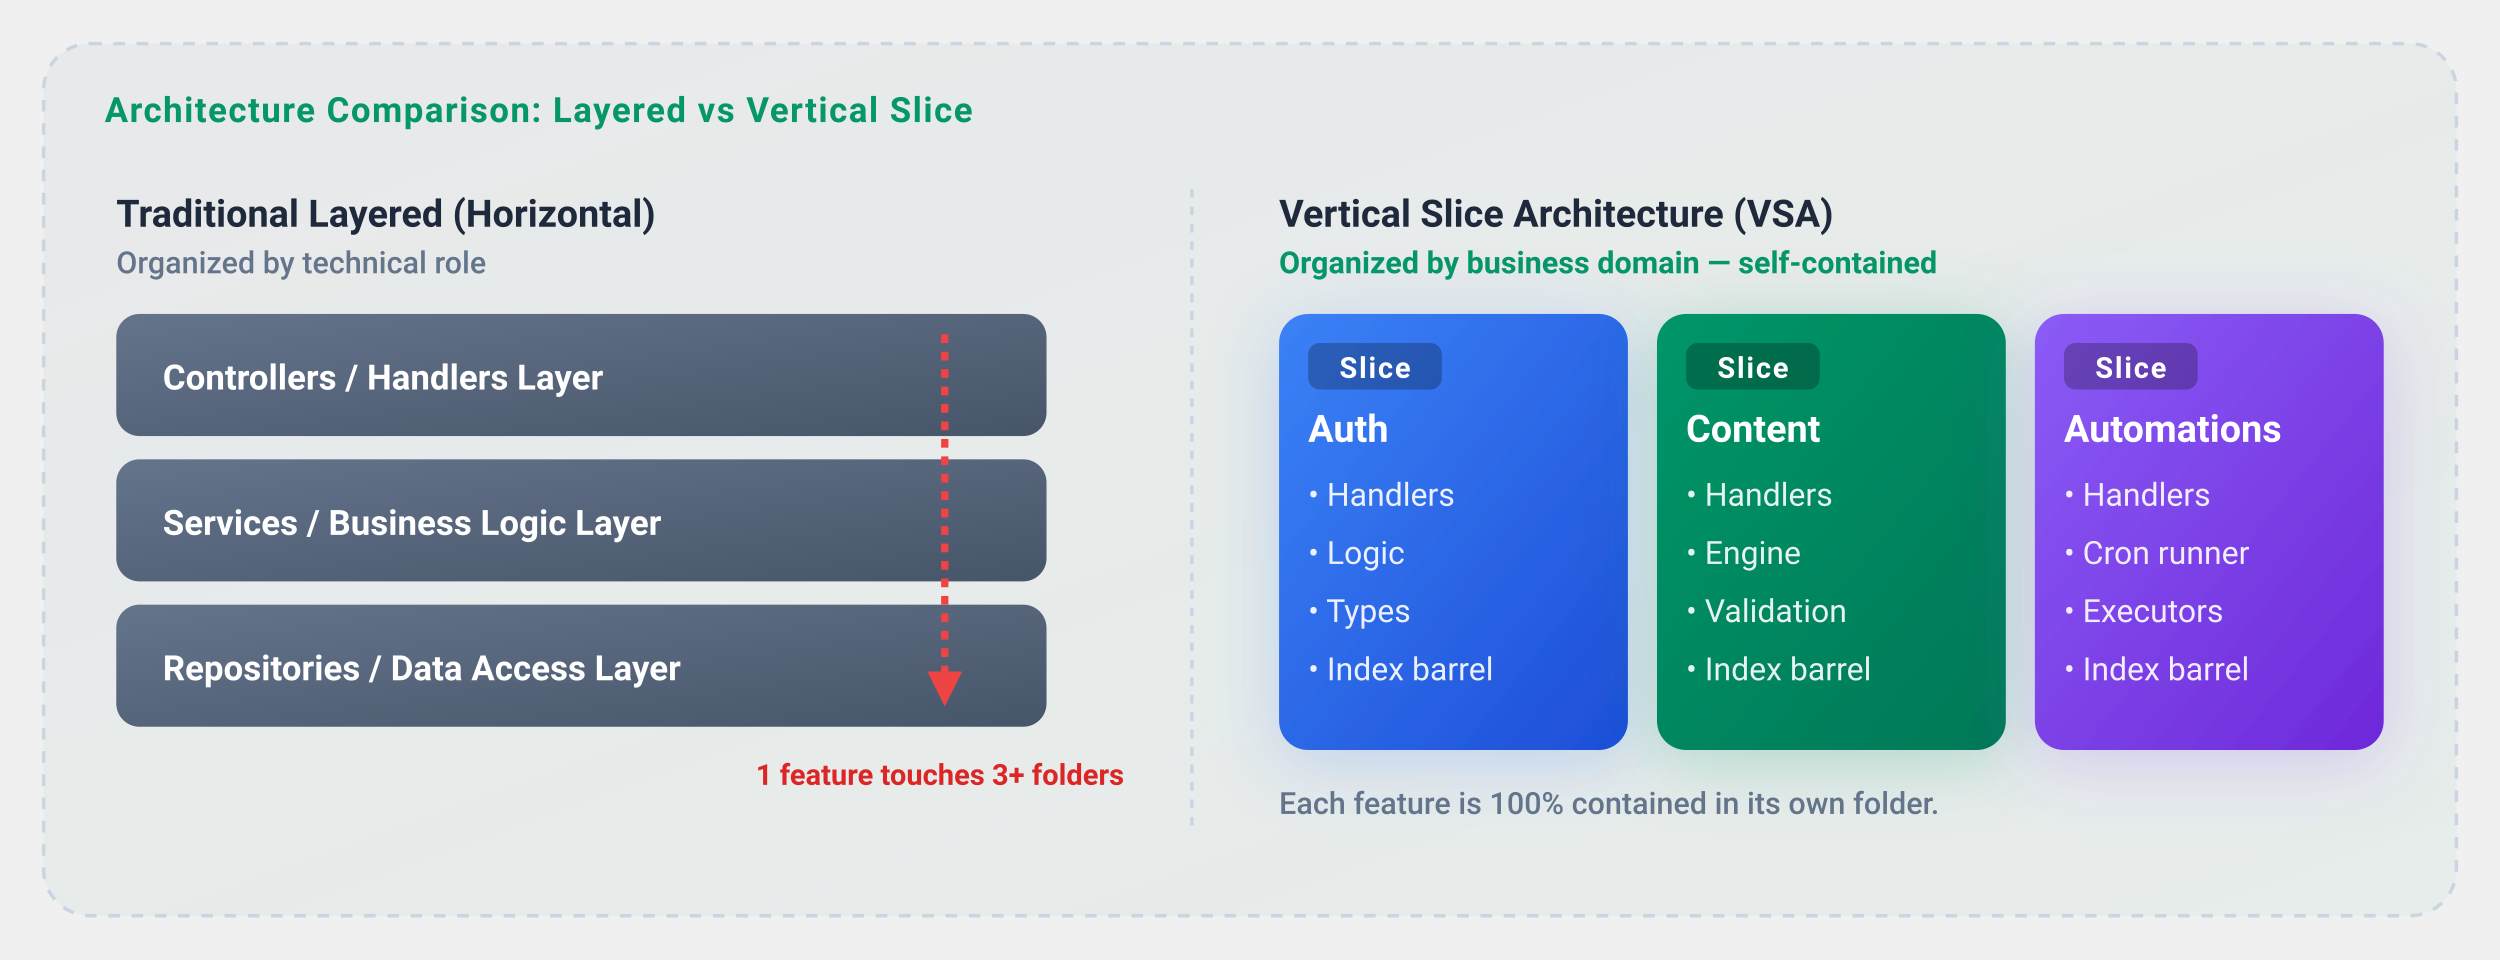
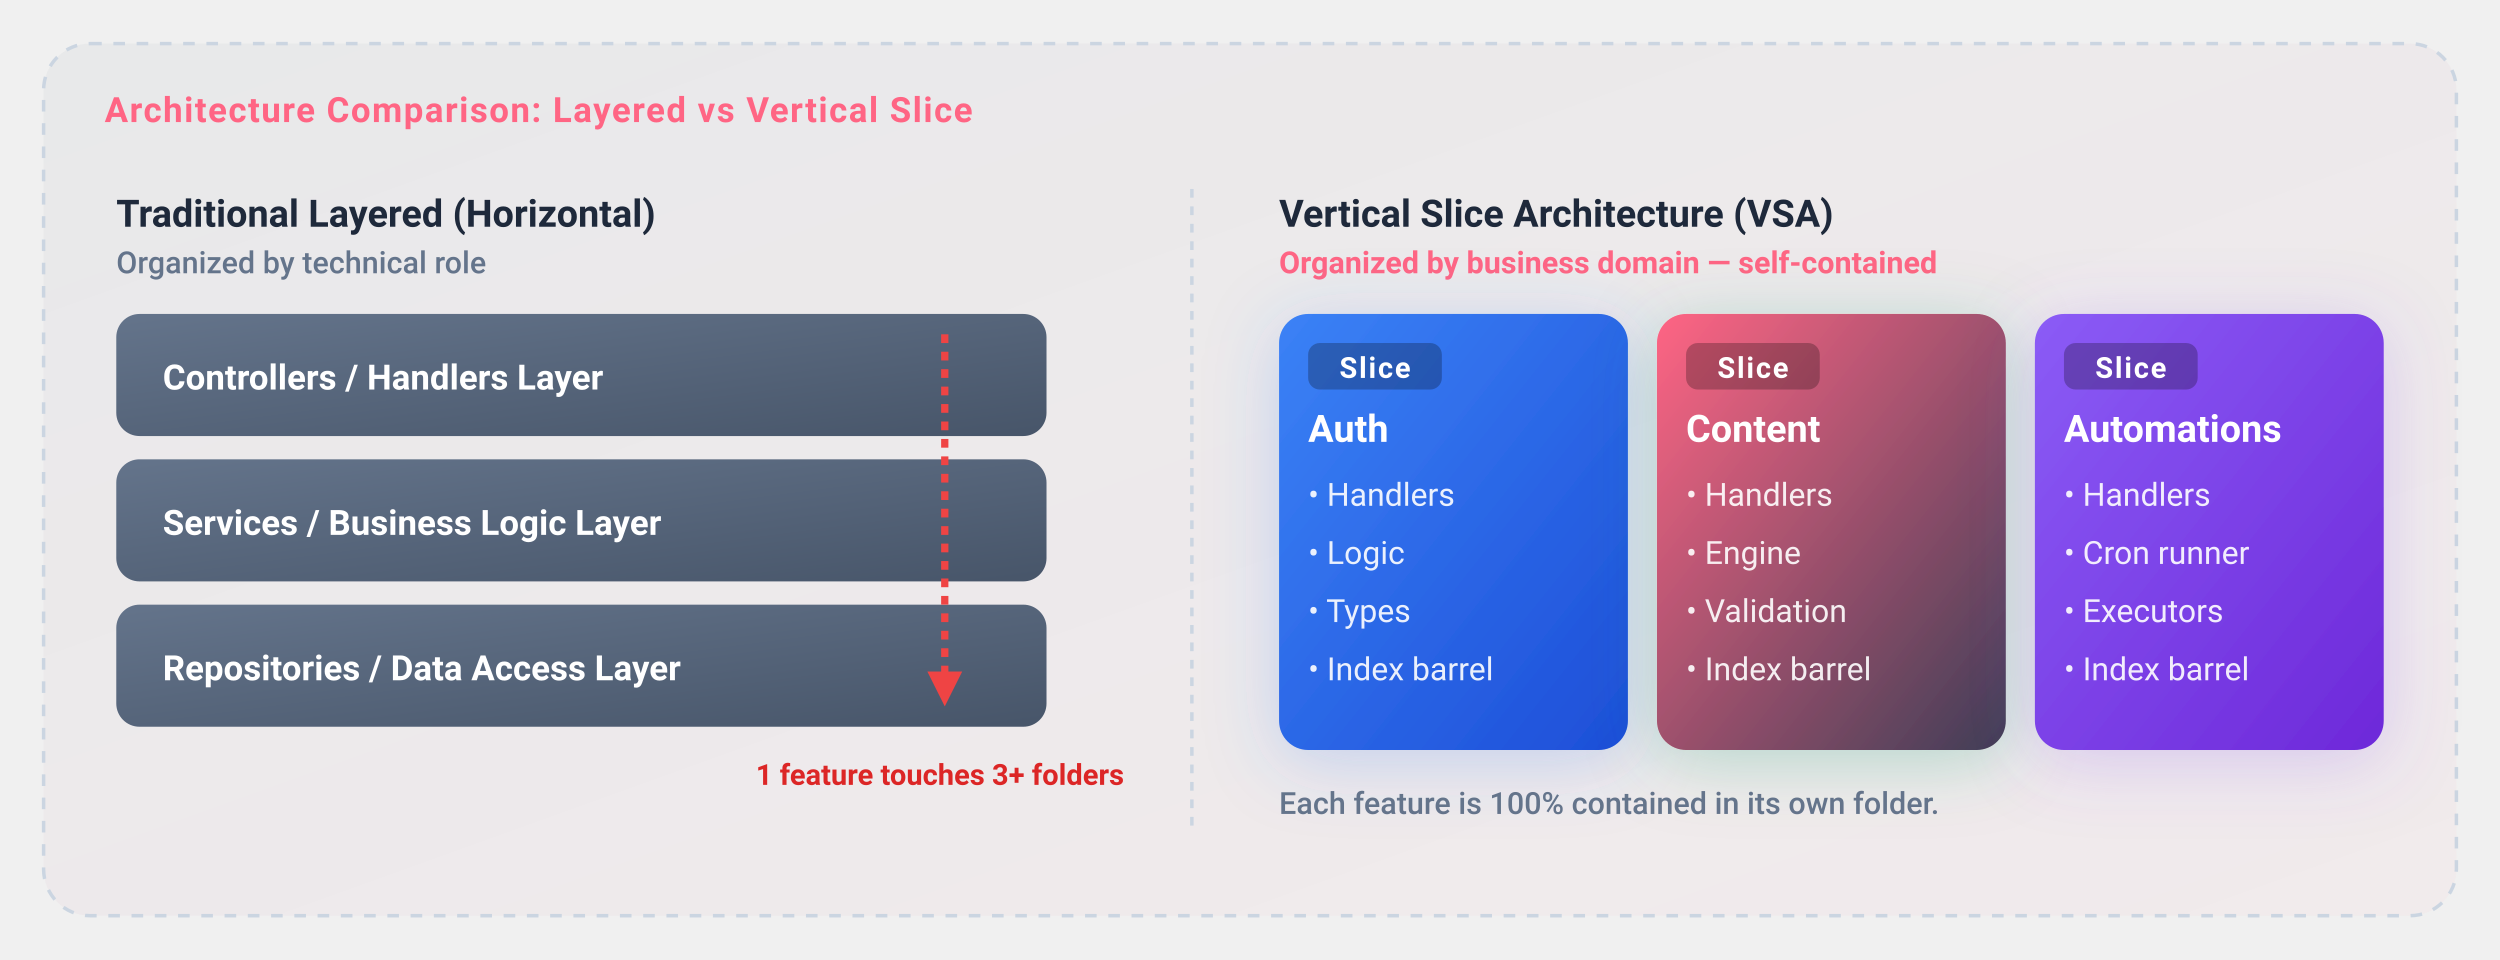
<svg xmlns="http://www.w3.org/2000/svg" viewBox="0 0 860 330" width="100%" height="100%">
  <defs>
    <linearGradient id="layeredGrad" x1="0%" y1="0%" x2="100%" y2="100%">
      <stop offset="0%" stop-color="#64748b" />
      <stop offset="100%" stop-color="#475569" />
    </linearGradient>
    <linearGradient id="authSliceGrad" x1="0%" y1="0%" x2="100%" y2="100%">
      <stop offset="0%" stop-color="#3b82f6" />
      <stop offset="100%" stop-color="#1d4ed8" />
    </linearGradient>
    <linearGradient id="contentSliceGrad" x1="0%" y1="0%" x2="100%" y2="100%">
-       <stop offset="0%" stop-color="#059669" />
-       <stop offset="100%" stop-color="#047857" />
+       <stop offset="0%" stop-color="#FF6584" />
+       <stop offset="100%" stop-color="#3F3D56" />
    </linearGradient>
    <linearGradient id="autoSliceGrad" x1="0%" y1="0%" x2="100%" y2="100%">
      <stop offset="0%" stop-color="#8b5cf6" />
      <stop offset="100%" stop-color="#6d28d9" />
    </linearGradient>
    <linearGradient id="bgBoxGrad" x1="0%" y1="0%" x2="100%" y2="100%">
      <stop offset="0%" stop-color="#64748b" stop-opacity="0.06" />
-       <stop offset="100%" stop-color="#059669" stop-opacity="0.04" />
+       <stop offset="100%" stop-color="#FF6584" stop-opacity="0.04" />
    </linearGradient>
    <marker id="arrow-red" viewBox="0 0 10 10" refX="6" refY="5" markerWidth="6" markerHeight="6" orient="auto">
      <path d="M 0 1 L 8 5 L 0 9 z" fill="#ef4444" />
    </marker>
  </defs>
  <style>
-     .diagram-title { font-family: -apple-system, BlinkMacSystemFont, "Segoe UI", Roboto, sans-serif; font-size: 12px; font-weight: 600; letter-spacing: 0.5px; fill: #059669; text-transform: uppercase; }
+     .diagram-title { font-family: -apple-system, BlinkMacSystemFont, "Segoe UI", Roboto, sans-serif; font-size: 12px; font-weight: 600; letter-spacing: 0.5px; fill: #FF6584; text-transform: uppercase; }
    .section-header { font-family: -apple-system, BlinkMacSystemFont, "Segoe UI", Roboto, sans-serif; font-size: 13px; font-weight: 700; fill: #1e293b; }
    .card-badge { font-family: -apple-system, BlinkMacSystemFont, "Segoe UI", Roboto, sans-serif; font-size: 10px; font-weight: 700; text-transform: uppercase; letter-spacing: 0.6px; fill: #ffffff; }
    .card-title { font-family: -apple-system, BlinkMacSystemFont, "Segoe UI", Roboto, sans-serif; font-size: 13px; font-weight: 700; fill: #ffffff; }
    .card-desc { font-family: -apple-system, BlinkMacSystemFont, "Segoe UI", Roboto, sans-serif; font-size: 11px; fill: rgba(255, 255, 255, 0.9); }
    .layer-title { font-family: -apple-system, BlinkMacSystemFont, "Segoe UI", Roboto, sans-serif; font-size: 12px; font-weight: 600; fill: #ffffff; }
    .note-text { font-family: -apple-system, BlinkMacSystemFont, "Segoe UI", Roboto, sans-serif; font-size: 10.5px; font-weight: 500; fill: #64748b; }
    .danger-text { font-family: -apple-system, BlinkMacSystemFont, "Segoe UI", Roboto, sans-serif; font-size: 10px; font-weight: 600; fill: #dc2626; }
-     .success-text { font-family: -apple-system, BlinkMacSystemFont, "Segoe UI", Roboto, sans-serif; font-size: 10.5px; font-weight: 600; fill: #059669; }
+     .success-text { font-family: -apple-system, BlinkMacSystemFont, "Segoe UI", Roboto, sans-serif; font-size: 10.5px; font-weight: 600; fill: #FF6584; }
  </style>
  <rect x="15" y="15" width="830" height="300" rx="16" fill="url(#bgBoxGrad)" stroke="#cbd5e1" stroke-width="1.2" stroke-dasharray="4 4" />
  <text x="36" y="42" class="diagram-title">Architecture Comparison: Layered vs Vertical Slice</text>
  <g transform="translate(40, 60)">
    <text x="0" y="18" class="section-header">Traditional Layered (Horizontal)</text>
    <text x="0" y="34" class="note-text">Organized by technical role</text>
    <g transform="translate(0, 48)">
      <rect width="320" height="42" rx="8" fill="url(#layeredGrad)" />
      <text x="16" y="26" class="layer-title">Controllers / Handlers Layer</text>
    </g>
    <g transform="translate(0, 98)">
      <rect width="320" height="42" rx="8" fill="url(#layeredGrad)" />
      <text x="16" y="26" class="layer-title">Services / Business Logic Layer</text>
    </g>
    <g transform="translate(0, 148)">
      <rect width="320" height="42" rx="8" fill="url(#layeredGrad)" />
      <text x="16" y="26" class="layer-title">Repositories / Data Access Layer</text>
    </g>
    <path d="M 285 55 L 285 180" fill="none" stroke="#ef4444" stroke-width="2.5" stroke-dasharray="3 3" marker-end="url(#arrow-red)" />
    <text x="220" y="210" class="danger-text">1 feature touches 3+ folders</text>
  </g>
  <line x1="410" y1="65" x2="410" y2="285" stroke="#cbd5e1" stroke-width="1.2" stroke-dasharray="3 3" />
  <g transform="translate(440, 60)">
    <text x="0" y="18" class="section-header">Vertical Slice Architecture (VSA)</text>
    <text x="0" y="34" class="success-text">Organized by business domain — self-contained</text>
    <g transform="translate(0, 48)">
      <rect width="120" height="150" rx="10" fill="url(#authSliceGrad)" filter="drop-shadow(0 4px 12px rgba(59, 130, 246, 0.25))" />
      <rect x="10" y="10" width="46" height="16" rx="4" fill="rgba(0, 0, 0, 0.25)" />
      <text x="33" y="22" text-anchor="middle" class="card-badge">Slice</text>
      <text x="10" y="44" class="card-title">Auth</text>
      <text x="10" y="66" class="card-desc">• Handlers</text>
      <text x="10" y="86" class="card-desc">• Logic</text>
      <text x="10" y="106" class="card-desc">• Types</text>
      <text x="10" y="126" class="card-desc">• Index barrel</text>
    </g>
    <g transform="translate(130, 48)">
      <rect width="120" height="150" rx="10" fill="url(#contentSliceGrad)" filter="drop-shadow(0 4px 12px rgba(5, 150, 105, 0.25))" />
      <rect x="10" y="10" width="46" height="16" rx="4" fill="rgba(0, 0, 0, 0.25)" />
      <text x="33" y="22" text-anchor="middle" class="card-badge">Slice</text>
      <text x="10" y="44" class="card-title">Content</text>
      <text x="10" y="66" class="card-desc">• Handlers</text>
      <text x="10" y="86" class="card-desc">• Engine</text>
      <text x="10" y="106" class="card-desc">• Validation</text>
      <text x="10" y="126" class="card-desc">• Index barrel</text>
    </g>
    <g transform="translate(260, 48)">
      <rect width="120" height="150" rx="10" fill="url(#autoSliceGrad)" filter="drop-shadow(0 4px 12px rgba(139, 92, 246, 0.25))" />
      <rect x="10" y="10" width="46" height="16" rx="4" fill="rgba(0, 0, 0, 0.25)" />
      <text x="33" y="22" text-anchor="middle" class="card-badge">Slice</text>
      <text x="10" y="44" class="card-title">Automations</text>
      <text x="10" y="66" class="card-desc">• Handlers</text>
      <text x="10" y="86" class="card-desc">• Cron runner</text>
      <text x="10" y="106" class="card-desc">• Executors</text>
      <text x="10" y="126" class="card-desc">• Index barrel</text>
    </g>
    <text x="0" y="220" class="note-text">Each feature is 100% contained in its own folder.</text>
  </g>
</svg>
